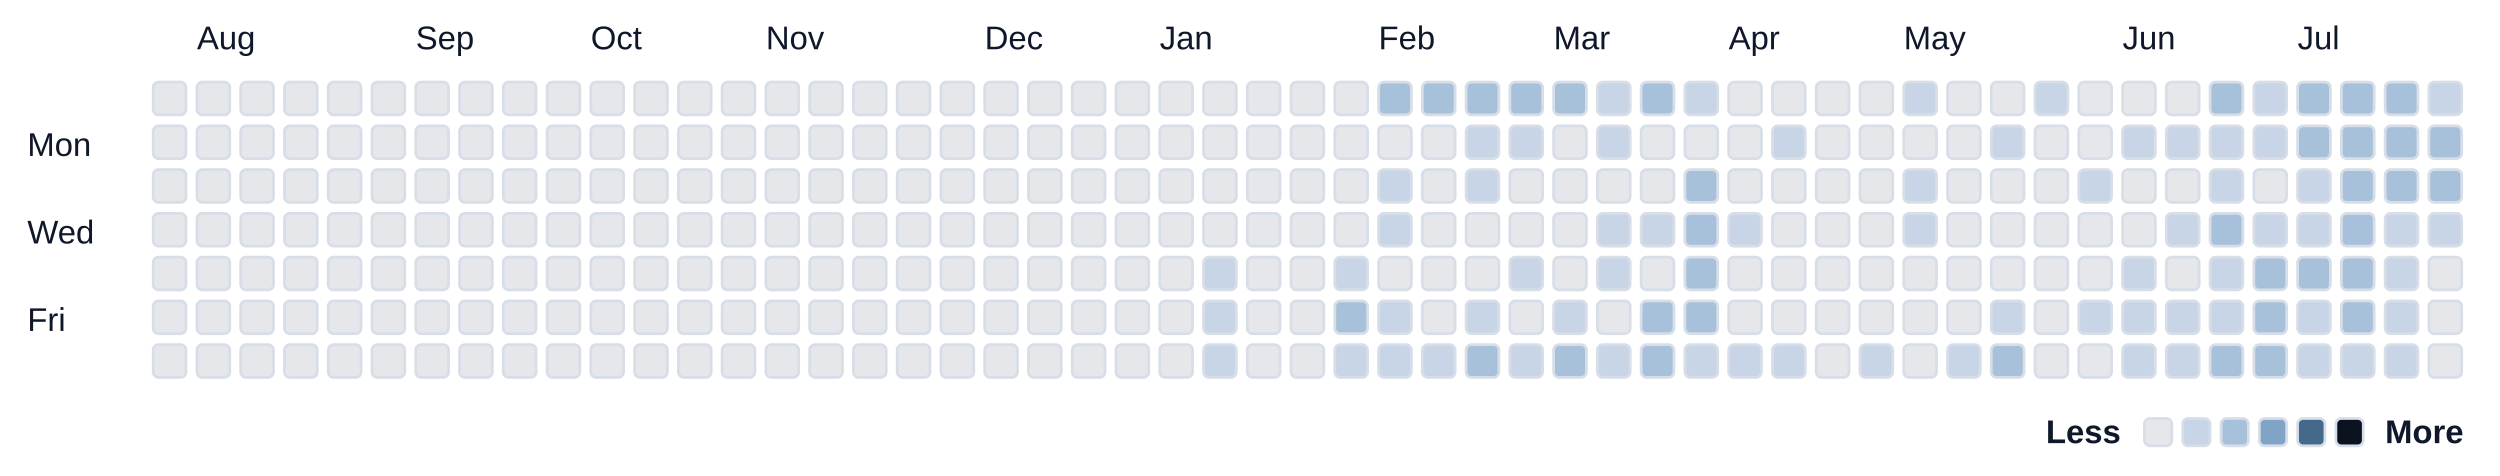
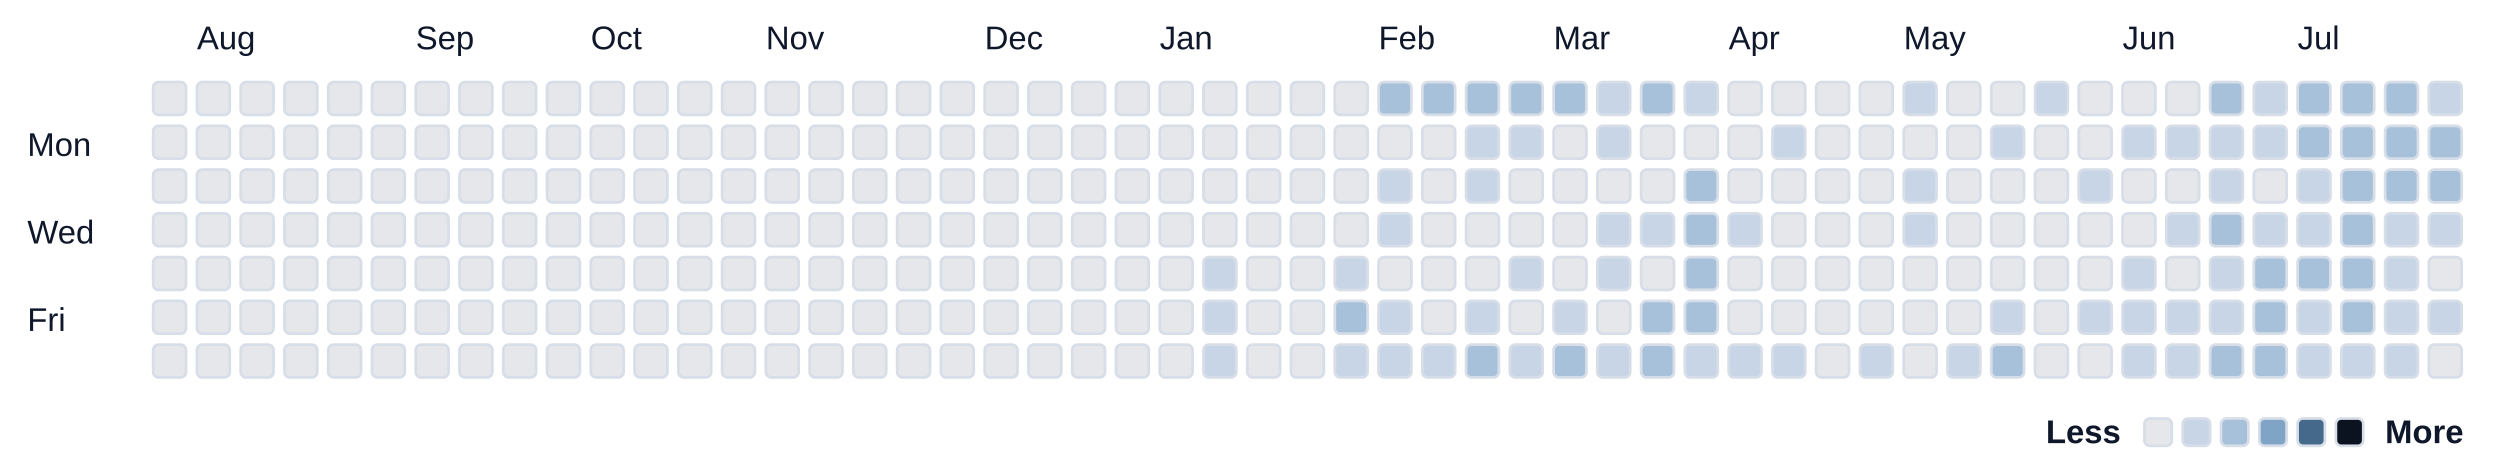
<svg xmlns="http://www.w3.org/2000/svg" baseProfile="tiny" height="174" version="1.2" width="914">
  <defs />
  <text fill="#0F172A" font-family="Segoe UI, Arial, sans-serif" font-size="12px" x="72" y="18">Aug</text>
  <text fill="#0F172A" font-family="Segoe UI, Arial, sans-serif" font-size="12px" x="152" y="18">Sep</text>
  <text fill="#0F172A" font-family="Segoe UI, Arial, sans-serif" font-size="12px" x="216" y="18">Oct</text>
  <text fill="#0F172A" font-family="Segoe UI, Arial, sans-serif" font-size="12px" x="280" y="18">Nov</text>
  <text fill="#0F172A" font-family="Segoe UI, Arial, sans-serif" font-size="12px" x="360" y="18">Dec</text>
  <text fill="#0F172A" font-family="Segoe UI, Arial, sans-serif" font-size="12px" x="424" y="18">Jan</text>
  <text fill="#0F172A" font-family="Segoe UI, Arial, sans-serif" font-size="12px" x="504" y="18">Feb</text>
  <text fill="#0F172A" font-family="Segoe UI, Arial, sans-serif" font-size="12px" x="568" y="18">Mar</text>
  <text fill="#0F172A" font-family="Segoe UI, Arial, sans-serif" font-size="12px" x="632" y="18">Apr</text>
  <text fill="#0F172A" font-family="Segoe UI, Arial, sans-serif" font-size="12px" x="696" y="18">May</text>
  <text fill="#0F172A" font-family="Segoe UI, Arial, sans-serif" font-size="12px" x="776" y="18">Jun</text>
  <text fill="#0F172A" font-family="Segoe UI, Arial, sans-serif" font-size="12px" x="840" y="18">Jul</text>
  <text fill="#0F172A" font-family="Segoe UI, Arial, sans-serif" font-size="12px" x="10" y="57">Mon</text>
  <text fill="#0F172A" font-family="Segoe UI, Arial, sans-serif" font-size="12px" x="10" y="89">Wed</text>
  <text fill="#0F172A" font-family="Segoe UI, Arial, sans-serif" font-size="12px" x="10" y="121">Fri</text>
  <rect fill="#E5E7EB" height="12" rx="2" ry="2" stroke="#D7DEE8" stroke-width="1" width="12" x="56" y="30" />
  <rect fill="#E5E7EB" height="12" rx="2" ry="2" stroke="#D7DEE8" stroke-width="1" width="12" x="56" y="46" />
  <rect fill="#E5E7EB" height="12" rx="2" ry="2" stroke="#D7DEE8" stroke-width="1" width="12" x="56" y="62" />
  <rect fill="#E5E7EB" height="12" rx="2" ry="2" stroke="#D7DEE8" stroke-width="1" width="12" x="56" y="78" />
  <rect fill="#E5E7EB" height="12" rx="2" ry="2" stroke="#D7DEE8" stroke-width="1" width="12" x="56" y="94" />
  <rect fill="#E5E7EB" height="12" rx="2" ry="2" stroke="#D7DEE8" stroke-width="1" width="12" x="56" y="110" />
  <rect fill="#E5E7EB" height="12" rx="2" ry="2" stroke="#D7DEE8" stroke-width="1" width="12" x="56" y="126" />
  <rect fill="#E5E7EB" height="12" rx="2" ry="2" stroke="#D7DEE8" stroke-width="1" width="12" x="72" y="30" />
  <rect fill="#E5E7EB" height="12" rx="2" ry="2" stroke="#D7DEE8" stroke-width="1" width="12" x="72" y="46" />
  <rect fill="#E5E7EB" height="12" rx="2" ry="2" stroke="#D7DEE8" stroke-width="1" width="12" x="72" y="62" />
  <rect fill="#E5E7EB" height="12" rx="2" ry="2" stroke="#D7DEE8" stroke-width="1" width="12" x="72" y="78" />
  <rect fill="#E5E7EB" height="12" rx="2" ry="2" stroke="#D7DEE8" stroke-width="1" width="12" x="72" y="94" />
  <rect fill="#E5E7EB" height="12" rx="2" ry="2" stroke="#D7DEE8" stroke-width="1" width="12" x="72" y="110" />
  <rect fill="#E5E7EB" height="12" rx="2" ry="2" stroke="#D7DEE8" stroke-width="1" width="12" x="72" y="126" />
  <rect fill="#E5E7EB" height="12" rx="2" ry="2" stroke="#D7DEE8" stroke-width="1" width="12" x="88" y="30" />
  <rect fill="#E5E7EB" height="12" rx="2" ry="2" stroke="#D7DEE8" stroke-width="1" width="12" x="88" y="46" />
  <rect fill="#E5E7EB" height="12" rx="2" ry="2" stroke="#D7DEE8" stroke-width="1" width="12" x="88" y="62" />
  <rect fill="#E5E7EB" height="12" rx="2" ry="2" stroke="#D7DEE8" stroke-width="1" width="12" x="88" y="78" />
  <rect fill="#E5E7EB" height="12" rx="2" ry="2" stroke="#D7DEE8" stroke-width="1" width="12" x="88" y="94" />
  <rect fill="#E5E7EB" height="12" rx="2" ry="2" stroke="#D7DEE8" stroke-width="1" width="12" x="88" y="110" />
  <rect fill="#E5E7EB" height="12" rx="2" ry="2" stroke="#D7DEE8" stroke-width="1" width="12" x="88" y="126" />
  <rect fill="#E5E7EB" height="12" rx="2" ry="2" stroke="#D7DEE8" stroke-width="1" width="12" x="104" y="30" />
  <rect fill="#E5E7EB" height="12" rx="2" ry="2" stroke="#D7DEE8" stroke-width="1" width="12" x="104" y="46" />
  <rect fill="#E5E7EB" height="12" rx="2" ry="2" stroke="#D7DEE8" stroke-width="1" width="12" x="104" y="62" />
  <rect fill="#E5E7EB" height="12" rx="2" ry="2" stroke="#D7DEE8" stroke-width="1" width="12" x="104" y="78" />
  <rect fill="#E5E7EB" height="12" rx="2" ry="2" stroke="#D7DEE8" stroke-width="1" width="12" x="104" y="94" />
  <rect fill="#E5E7EB" height="12" rx="2" ry="2" stroke="#D7DEE8" stroke-width="1" width="12" x="104" y="110" />
  <rect fill="#E5E7EB" height="12" rx="2" ry="2" stroke="#D7DEE8" stroke-width="1" width="12" x="104" y="126" />
  <rect fill="#E5E7EB" height="12" rx="2" ry="2" stroke="#D7DEE8" stroke-width="1" width="12" x="120" y="30" />
  <rect fill="#E5E7EB" height="12" rx="2" ry="2" stroke="#D7DEE8" stroke-width="1" width="12" x="120" y="46" />
  <rect fill="#E5E7EB" height="12" rx="2" ry="2" stroke="#D7DEE8" stroke-width="1" width="12" x="120" y="62" />
  <rect fill="#E5E7EB" height="12" rx="2" ry="2" stroke="#D7DEE8" stroke-width="1" width="12" x="120" y="78" />
  <rect fill="#E5E7EB" height="12" rx="2" ry="2" stroke="#D7DEE8" stroke-width="1" width="12" x="120" y="94" />
  <rect fill="#E5E7EB" height="12" rx="2" ry="2" stroke="#D7DEE8" stroke-width="1" width="12" x="120" y="110" />
  <rect fill="#E5E7EB" height="12" rx="2" ry="2" stroke="#D7DEE8" stroke-width="1" width="12" x="120" y="126" />
  <rect fill="#E5E7EB" height="12" rx="2" ry="2" stroke="#D7DEE8" stroke-width="1" width="12" x="136" y="30" />
  <rect fill="#E5E7EB" height="12" rx="2" ry="2" stroke="#D7DEE8" stroke-width="1" width="12" x="136" y="46" />
  <rect fill="#E5E7EB" height="12" rx="2" ry="2" stroke="#D7DEE8" stroke-width="1" width="12" x="136" y="62" />
  <rect fill="#E5E7EB" height="12" rx="2" ry="2" stroke="#D7DEE8" stroke-width="1" width="12" x="136" y="78" />
  <rect fill="#E5E7EB" height="12" rx="2" ry="2" stroke="#D7DEE8" stroke-width="1" width="12" x="136" y="94" />
  <rect fill="#E5E7EB" height="12" rx="2" ry="2" stroke="#D7DEE8" stroke-width="1" width="12" x="136" y="110" />
  <rect fill="#E5E7EB" height="12" rx="2" ry="2" stroke="#D7DEE8" stroke-width="1" width="12" x="136" y="126" />
  <rect fill="#E5E7EB" height="12" rx="2" ry="2" stroke="#D7DEE8" stroke-width="1" width="12" x="152" y="30" />
  <rect fill="#E5E7EB" height="12" rx="2" ry="2" stroke="#D7DEE8" stroke-width="1" width="12" x="152" y="46" />
  <rect fill="#E5E7EB" height="12" rx="2" ry="2" stroke="#D7DEE8" stroke-width="1" width="12" x="152" y="62" />
  <rect fill="#E5E7EB" height="12" rx="2" ry="2" stroke="#D7DEE8" stroke-width="1" width="12" x="152" y="78" />
  <rect fill="#E5E7EB" height="12" rx="2" ry="2" stroke="#D7DEE8" stroke-width="1" width="12" x="152" y="94" />
  <rect fill="#E5E7EB" height="12" rx="2" ry="2" stroke="#D7DEE8" stroke-width="1" width="12" x="152" y="110" />
  <rect fill="#E5E7EB" height="12" rx="2" ry="2" stroke="#D7DEE8" stroke-width="1" width="12" x="152" y="126" />
  <rect fill="#E5E7EB" height="12" rx="2" ry="2" stroke="#D7DEE8" stroke-width="1" width="12" x="168" y="30" />
  <rect fill="#E5E7EB" height="12" rx="2" ry="2" stroke="#D7DEE8" stroke-width="1" width="12" x="168" y="46" />
  <rect fill="#E5E7EB" height="12" rx="2" ry="2" stroke="#D7DEE8" stroke-width="1" width="12" x="168" y="62" />
  <rect fill="#E5E7EB" height="12" rx="2" ry="2" stroke="#D7DEE8" stroke-width="1" width="12" x="168" y="78" />
  <rect fill="#E5E7EB" height="12" rx="2" ry="2" stroke="#D7DEE8" stroke-width="1" width="12" x="168" y="94" />
  <rect fill="#E5E7EB" height="12" rx="2" ry="2" stroke="#D7DEE8" stroke-width="1" width="12" x="168" y="110" />
  <rect fill="#E5E7EB" height="12" rx="2" ry="2" stroke="#D7DEE8" stroke-width="1" width="12" x="168" y="126" />
  <rect fill="#E5E7EB" height="12" rx="2" ry="2" stroke="#D7DEE8" stroke-width="1" width="12" x="184" y="30" />
  <rect fill="#E5E7EB" height="12" rx="2" ry="2" stroke="#D7DEE8" stroke-width="1" width="12" x="184" y="46" />
  <rect fill="#E5E7EB" height="12" rx="2" ry="2" stroke="#D7DEE8" stroke-width="1" width="12" x="184" y="62" />
  <rect fill="#E5E7EB" height="12" rx="2" ry="2" stroke="#D7DEE8" stroke-width="1" width="12" x="184" y="78" />
  <rect fill="#E5E7EB" height="12" rx="2" ry="2" stroke="#D7DEE8" stroke-width="1" width="12" x="184" y="94" />
  <rect fill="#E5E7EB" height="12" rx="2" ry="2" stroke="#D7DEE8" stroke-width="1" width="12" x="184" y="110" />
  <rect fill="#E5E7EB" height="12" rx="2" ry="2" stroke="#D7DEE8" stroke-width="1" width="12" x="184" y="126" />
  <rect fill="#E5E7EB" height="12" rx="2" ry="2" stroke="#D7DEE8" stroke-width="1" width="12" x="200" y="30" />
  <rect fill="#E5E7EB" height="12" rx="2" ry="2" stroke="#D7DEE8" stroke-width="1" width="12" x="200" y="46" />
  <rect fill="#E5E7EB" height="12" rx="2" ry="2" stroke="#D7DEE8" stroke-width="1" width="12" x="200" y="62" />
  <rect fill="#E5E7EB" height="12" rx="2" ry="2" stroke="#D7DEE8" stroke-width="1" width="12" x="200" y="78" />
  <rect fill="#E5E7EB" height="12" rx="2" ry="2" stroke="#D7DEE8" stroke-width="1" width="12" x="200" y="94" />
  <rect fill="#E5E7EB" height="12" rx="2" ry="2" stroke="#D7DEE8" stroke-width="1" width="12" x="200" y="110" />
  <rect fill="#E5E7EB" height="12" rx="2" ry="2" stroke="#D7DEE8" stroke-width="1" width="12" x="200" y="126" />
  <rect fill="#E5E7EB" height="12" rx="2" ry="2" stroke="#D7DEE8" stroke-width="1" width="12" x="216" y="30" />
  <rect fill="#E5E7EB" height="12" rx="2" ry="2" stroke="#D7DEE8" stroke-width="1" width="12" x="216" y="46" />
  <rect fill="#E5E7EB" height="12" rx="2" ry="2" stroke="#D7DEE8" stroke-width="1" width="12" x="216" y="62" />
  <rect fill="#E5E7EB" height="12" rx="2" ry="2" stroke="#D7DEE8" stroke-width="1" width="12" x="216" y="78" />
  <rect fill="#E5E7EB" height="12" rx="2" ry="2" stroke="#D7DEE8" stroke-width="1" width="12" x="216" y="94" />
  <rect fill="#E5E7EB" height="12" rx="2" ry="2" stroke="#D7DEE8" stroke-width="1" width="12" x="216" y="110" />
  <rect fill="#E5E7EB" height="12" rx="2" ry="2" stroke="#D7DEE8" stroke-width="1" width="12" x="216" y="126" />
  <rect fill="#E5E7EB" height="12" rx="2" ry="2" stroke="#D7DEE8" stroke-width="1" width="12" x="232" y="30" />
  <rect fill="#E5E7EB" height="12" rx="2" ry="2" stroke="#D7DEE8" stroke-width="1" width="12" x="232" y="46" />
  <rect fill="#E5E7EB" height="12" rx="2" ry="2" stroke="#D7DEE8" stroke-width="1" width="12" x="232" y="62" />
  <rect fill="#E5E7EB" height="12" rx="2" ry="2" stroke="#D7DEE8" stroke-width="1" width="12" x="232" y="78" />
  <rect fill="#E5E7EB" height="12" rx="2" ry="2" stroke="#D7DEE8" stroke-width="1" width="12" x="232" y="94" />
  <rect fill="#E5E7EB" height="12" rx="2" ry="2" stroke="#D7DEE8" stroke-width="1" width="12" x="232" y="110" />
  <rect fill="#E5E7EB" height="12" rx="2" ry="2" stroke="#D7DEE8" stroke-width="1" width="12" x="232" y="126" />
  <rect fill="#E5E7EB" height="12" rx="2" ry="2" stroke="#D7DEE8" stroke-width="1" width="12" x="248" y="30" />
  <rect fill="#E5E7EB" height="12" rx="2" ry="2" stroke="#D7DEE8" stroke-width="1" width="12" x="248" y="46" />
  <rect fill="#E5E7EB" height="12" rx="2" ry="2" stroke="#D7DEE8" stroke-width="1" width="12" x="248" y="62" />
  <rect fill="#E5E7EB" height="12" rx="2" ry="2" stroke="#D7DEE8" stroke-width="1" width="12" x="248" y="78" />
  <rect fill="#E5E7EB" height="12" rx="2" ry="2" stroke="#D7DEE8" stroke-width="1" width="12" x="248" y="94" />
  <rect fill="#E5E7EB" height="12" rx="2" ry="2" stroke="#D7DEE8" stroke-width="1" width="12" x="248" y="110" />
  <rect fill="#E5E7EB" height="12" rx="2" ry="2" stroke="#D7DEE8" stroke-width="1" width="12" x="248" y="126" />
  <rect fill="#E5E7EB" height="12" rx="2" ry="2" stroke="#D7DEE8" stroke-width="1" width="12" x="264" y="30" />
  <rect fill="#E5E7EB" height="12" rx="2" ry="2" stroke="#D7DEE8" stroke-width="1" width="12" x="264" y="46" />
  <rect fill="#E5E7EB" height="12" rx="2" ry="2" stroke="#D7DEE8" stroke-width="1" width="12" x="264" y="62" />
  <rect fill="#E5E7EB" height="12" rx="2" ry="2" stroke="#D7DEE8" stroke-width="1" width="12" x="264" y="78" />
  <rect fill="#E5E7EB" height="12" rx="2" ry="2" stroke="#D7DEE8" stroke-width="1" width="12" x="264" y="94" />
  <rect fill="#E5E7EB" height="12" rx="2" ry="2" stroke="#D7DEE8" stroke-width="1" width="12" x="264" y="110" />
  <rect fill="#E5E7EB" height="12" rx="2" ry="2" stroke="#D7DEE8" stroke-width="1" width="12" x="264" y="126" />
  <rect fill="#E5E7EB" height="12" rx="2" ry="2" stroke="#D7DEE8" stroke-width="1" width="12" x="280" y="30" />
  <rect fill="#E5E7EB" height="12" rx="2" ry="2" stroke="#D7DEE8" stroke-width="1" width="12" x="280" y="46" />
  <rect fill="#E5E7EB" height="12" rx="2" ry="2" stroke="#D7DEE8" stroke-width="1" width="12" x="280" y="62" />
  <rect fill="#E5E7EB" height="12" rx="2" ry="2" stroke="#D7DEE8" stroke-width="1" width="12" x="280" y="78" />
  <rect fill="#E5E7EB" height="12" rx="2" ry="2" stroke="#D7DEE8" stroke-width="1" width="12" x="280" y="94" />
  <rect fill="#E5E7EB" height="12" rx="2" ry="2" stroke="#D7DEE8" stroke-width="1" width="12" x="280" y="110" />
  <rect fill="#E5E7EB" height="12" rx="2" ry="2" stroke="#D7DEE8" stroke-width="1" width="12" x="280" y="126" />
  <rect fill="#E5E7EB" height="12" rx="2" ry="2" stroke="#D7DEE8" stroke-width="1" width="12" x="296" y="30" />
  <rect fill="#E5E7EB" height="12" rx="2" ry="2" stroke="#D7DEE8" stroke-width="1" width="12" x="296" y="46" />
  <rect fill="#E5E7EB" height="12" rx="2" ry="2" stroke="#D7DEE8" stroke-width="1" width="12" x="296" y="62" />
  <rect fill="#E5E7EB" height="12" rx="2" ry="2" stroke="#D7DEE8" stroke-width="1" width="12" x="296" y="78" />
  <rect fill="#E5E7EB" height="12" rx="2" ry="2" stroke="#D7DEE8" stroke-width="1" width="12" x="296" y="94" />
  <rect fill="#E5E7EB" height="12" rx="2" ry="2" stroke="#D7DEE8" stroke-width="1" width="12" x="296" y="110" />
  <rect fill="#E5E7EB" height="12" rx="2" ry="2" stroke="#D7DEE8" stroke-width="1" width="12" x="296" y="126" />
  <rect fill="#E5E7EB" height="12" rx="2" ry="2" stroke="#D7DEE8" stroke-width="1" width="12" x="312" y="30" />
  <rect fill="#E5E7EB" height="12" rx="2" ry="2" stroke="#D7DEE8" stroke-width="1" width="12" x="312" y="46" />
  <rect fill="#E5E7EB" height="12" rx="2" ry="2" stroke="#D7DEE8" stroke-width="1" width="12" x="312" y="62" />
  <rect fill="#E5E7EB" height="12" rx="2" ry="2" stroke="#D7DEE8" stroke-width="1" width="12" x="312" y="78" />
  <rect fill="#E5E7EB" height="12" rx="2" ry="2" stroke="#D7DEE8" stroke-width="1" width="12" x="312" y="94" />
  <rect fill="#E5E7EB" height="12" rx="2" ry="2" stroke="#D7DEE8" stroke-width="1" width="12" x="312" y="110" />
  <rect fill="#E5E7EB" height="12" rx="2" ry="2" stroke="#D7DEE8" stroke-width="1" width="12" x="312" y="126" />
  <rect fill="#E5E7EB" height="12" rx="2" ry="2" stroke="#D7DEE8" stroke-width="1" width="12" x="328" y="30" />
  <rect fill="#E5E7EB" height="12" rx="2" ry="2" stroke="#D7DEE8" stroke-width="1" width="12" x="328" y="46" />
  <rect fill="#E5E7EB" height="12" rx="2" ry="2" stroke="#D7DEE8" stroke-width="1" width="12" x="328" y="62" />
  <rect fill="#E5E7EB" height="12" rx="2" ry="2" stroke="#D7DEE8" stroke-width="1" width="12" x="328" y="78" />
  <rect fill="#E5E7EB" height="12" rx="2" ry="2" stroke="#D7DEE8" stroke-width="1" width="12" x="328" y="94" />
  <rect fill="#E5E7EB" height="12" rx="2" ry="2" stroke="#D7DEE8" stroke-width="1" width="12" x="328" y="110" />
  <rect fill="#E5E7EB" height="12" rx="2" ry="2" stroke="#D7DEE8" stroke-width="1" width="12" x="328" y="126" />
  <rect fill="#E5E7EB" height="12" rx="2" ry="2" stroke="#D7DEE8" stroke-width="1" width="12" x="344" y="30" />
  <rect fill="#E5E7EB" height="12" rx="2" ry="2" stroke="#D7DEE8" stroke-width="1" width="12" x="344" y="46" />
  <rect fill="#E5E7EB" height="12" rx="2" ry="2" stroke="#D7DEE8" stroke-width="1" width="12" x="344" y="62" />
  <rect fill="#E5E7EB" height="12" rx="2" ry="2" stroke="#D7DEE8" stroke-width="1" width="12" x="344" y="78" />
  <rect fill="#E5E7EB" height="12" rx="2" ry="2" stroke="#D7DEE8" stroke-width="1" width="12" x="344" y="94" />
  <rect fill="#E5E7EB" height="12" rx="2" ry="2" stroke="#D7DEE8" stroke-width="1" width="12" x="344" y="110" />
  <rect fill="#E5E7EB" height="12" rx="2" ry="2" stroke="#D7DEE8" stroke-width="1" width="12" x="344" y="126" />
  <rect fill="#E5E7EB" height="12" rx="2" ry="2" stroke="#D7DEE8" stroke-width="1" width="12" x="360" y="30" />
  <rect fill="#E5E7EB" height="12" rx="2" ry="2" stroke="#D7DEE8" stroke-width="1" width="12" x="360" y="46" />
  <rect fill="#E5E7EB" height="12" rx="2" ry="2" stroke="#D7DEE8" stroke-width="1" width="12" x="360" y="62" />
  <rect fill="#E5E7EB" height="12" rx="2" ry="2" stroke="#D7DEE8" stroke-width="1" width="12" x="360" y="78" />
  <rect fill="#E5E7EB" height="12" rx="2" ry="2" stroke="#D7DEE8" stroke-width="1" width="12" x="360" y="94" />
  <rect fill="#E5E7EB" height="12" rx="2" ry="2" stroke="#D7DEE8" stroke-width="1" width="12" x="360" y="110" />
  <rect fill="#E5E7EB" height="12" rx="2" ry="2" stroke="#D7DEE8" stroke-width="1" width="12" x="360" y="126" />
  <rect fill="#E5E7EB" height="12" rx="2" ry="2" stroke="#D7DEE8" stroke-width="1" width="12" x="376" y="30" />
  <rect fill="#E5E7EB" height="12" rx="2" ry="2" stroke="#D7DEE8" stroke-width="1" width="12" x="376" y="46" />
  <rect fill="#E5E7EB" height="12" rx="2" ry="2" stroke="#D7DEE8" stroke-width="1" width="12" x="376" y="62" />
  <rect fill="#E5E7EB" height="12" rx="2" ry="2" stroke="#D7DEE8" stroke-width="1" width="12" x="376" y="78" />
  <rect fill="#E5E7EB" height="12" rx="2" ry="2" stroke="#D7DEE8" stroke-width="1" width="12" x="376" y="94" />
  <rect fill="#E5E7EB" height="12" rx="2" ry="2" stroke="#D7DEE8" stroke-width="1" width="12" x="376" y="110" />
  <rect fill="#E5E7EB" height="12" rx="2" ry="2" stroke="#D7DEE8" stroke-width="1" width="12" x="376" y="126" />
  <rect fill="#E5E7EB" height="12" rx="2" ry="2" stroke="#D7DEE8" stroke-width="1" width="12" x="392" y="30" />
  <rect fill="#E5E7EB" height="12" rx="2" ry="2" stroke="#D7DEE8" stroke-width="1" width="12" x="392" y="46" />
  <rect fill="#E5E7EB" height="12" rx="2" ry="2" stroke="#D7DEE8" stroke-width="1" width="12" x="392" y="62" />
  <rect fill="#E5E7EB" height="12" rx="2" ry="2" stroke="#D7DEE8" stroke-width="1" width="12" x="392" y="78" />
  <rect fill="#E5E7EB" height="12" rx="2" ry="2" stroke="#D7DEE8" stroke-width="1" width="12" x="392" y="94" />
  <rect fill="#E5E7EB" height="12" rx="2" ry="2" stroke="#D7DEE8" stroke-width="1" width="12" x="392" y="110" />
  <rect fill="#E5E7EB" height="12" rx="2" ry="2" stroke="#D7DEE8" stroke-width="1" width="12" x="392" y="126" />
  <rect fill="#E5E7EB" height="12" rx="2" ry="2" stroke="#D7DEE8" stroke-width="1" width="12" x="408" y="30" />
  <rect fill="#E5E7EB" height="12" rx="2" ry="2" stroke="#D7DEE8" stroke-width="1" width="12" x="408" y="46" />
  <rect fill="#E5E7EB" height="12" rx="2" ry="2" stroke="#D7DEE8" stroke-width="1" width="12" x="408" y="62" />
  <rect fill="#E5E7EB" height="12" rx="2" ry="2" stroke="#D7DEE8" stroke-width="1" width="12" x="408" y="78" />
  <rect fill="#E5E7EB" height="12" rx="2" ry="2" stroke="#D7DEE8" stroke-width="1" width="12" x="408" y="94" />
  <rect fill="#E5E7EB" height="12" rx="2" ry="2" stroke="#D7DEE8" stroke-width="1" width="12" x="408" y="110" />
  <rect fill="#E5E7EB" height="12" rx="2" ry="2" stroke="#D7DEE8" stroke-width="1" width="12" x="408" y="126" />
  <rect fill="#E5E7EB" height="12" rx="2" ry="2" stroke="#D7DEE8" stroke-width="1" width="12" x="424" y="30" />
  <rect fill="#E5E7EB" height="12" rx="2" ry="2" stroke="#D7DEE8" stroke-width="1" width="12" x="424" y="46" />
  <rect fill="#E5E7EB" height="12" rx="2" ry="2" stroke="#D7DEE8" stroke-width="1" width="12" x="424" y="62" />
  <rect fill="#E5E7EB" height="12" rx="2" ry="2" stroke="#D7DEE8" stroke-width="1" width="12" x="424" y="78" />
  <rect fill="#E5E7EB" height="12" rx="2" ry="2" stroke="#D7DEE8" stroke-width="1" width="12" x="424" y="94" />
  <rect fill="#E5E7EB" height="12" rx="2" ry="2" stroke="#D7DEE8" stroke-width="1" width="12" x="424" y="110" />
  <rect fill="#E5E7EB" height="12" rx="2" ry="2" stroke="#D7DEE8" stroke-width="1" width="12" x="424" y="126" />
  <rect fill="#E5E7EB" height="12" rx="2" ry="2" stroke="#D7DEE8" stroke-width="1" width="12" x="440" y="30" />
  <rect fill="#E5E7EB" height="12" rx="2" ry="2" stroke="#D7DEE8" stroke-width="1" width="12" x="440" y="46" />
  <rect fill="#E5E7EB" height="12" rx="2" ry="2" stroke="#D7DEE8" stroke-width="1" width="12" x="440" y="62" />
  <rect fill="#E5E7EB" height="12" rx="2" ry="2" stroke="#D7DEE8" stroke-width="1" width="12" x="440" y="78" />
  <rect fill="#C8D5E6" height="12" rx="2" ry="2" stroke="#D7DEE8" stroke-width="1" width="12" x="440" y="94" />
  <rect fill="#C8D5E6" height="12" rx="2" ry="2" stroke="#D7DEE8" stroke-width="1" width="12" x="440" y="110" />
  <rect fill="#C8D5E6" height="12" rx="2" ry="2" stroke="#D7DEE8" stroke-width="1" width="12" x="440" y="126" />
  <rect fill="#E5E7EB" height="12" rx="2" ry="2" stroke="#D7DEE8" stroke-width="1" width="12" x="456" y="30" />
  <rect fill="#E5E7EB" height="12" rx="2" ry="2" stroke="#D7DEE8" stroke-width="1" width="12" x="456" y="46" />
  <rect fill="#E5E7EB" height="12" rx="2" ry="2" stroke="#D7DEE8" stroke-width="1" width="12" x="456" y="62" />
  <rect fill="#E5E7EB" height="12" rx="2" ry="2" stroke="#D7DEE8" stroke-width="1" width="12" x="456" y="78" />
  <rect fill="#E5E7EB" height="12" rx="2" ry="2" stroke="#D7DEE8" stroke-width="1" width="12" x="456" y="94" />
  <rect fill="#E5E7EB" height="12" rx="2" ry="2" stroke="#D7DEE8" stroke-width="1" width="12" x="456" y="110" />
  <rect fill="#E5E7EB" height="12" rx="2" ry="2" stroke="#D7DEE8" stroke-width="1" width="12" x="456" y="126" />
  <rect fill="#E5E7EB" height="12" rx="2" ry="2" stroke="#D7DEE8" stroke-width="1" width="12" x="472" y="30" />
  <rect fill="#E5E7EB" height="12" rx="2" ry="2" stroke="#D7DEE8" stroke-width="1" width="12" x="472" y="46" />
  <rect fill="#E5E7EB" height="12" rx="2" ry="2" stroke="#D7DEE8" stroke-width="1" width="12" x="472" y="62" />
  <rect fill="#E5E7EB" height="12" rx="2" ry="2" stroke="#D7DEE8" stroke-width="1" width="12" x="472" y="78" />
  <rect fill="#E5E7EB" height="12" rx="2" ry="2" stroke="#D7DEE8" stroke-width="1" width="12" x="472" y="94" />
  <rect fill="#E5E7EB" height="12" rx="2" ry="2" stroke="#D7DEE8" stroke-width="1" width="12" x="472" y="110" />
  <rect fill="#E5E7EB" height="12" rx="2" ry="2" stroke="#D7DEE8" stroke-width="1" width="12" x="472" y="126" />
  <rect fill="#E5E7EB" height="12" rx="2" ry="2" stroke="#D7DEE8" stroke-width="1" width="12" x="488" y="30" />
  <rect fill="#E5E7EB" height="12" rx="2" ry="2" stroke="#D7DEE8" stroke-width="1" width="12" x="488" y="46" />
  <rect fill="#E5E7EB" height="12" rx="2" ry="2" stroke="#D7DEE8" stroke-width="1" width="12" x="488" y="62" />
  <rect fill="#E5E7EB" height="12" rx="2" ry="2" stroke="#D7DEE8" stroke-width="1" width="12" x="488" y="78" />
  <rect fill="#C8D5E6" height="12" rx="2" ry="2" stroke="#D7DEE8" stroke-width="1" width="12" x="488" y="94" />
  <rect fill="#A8C1DA" height="12" rx="2" ry="2" stroke="#D7DEE8" stroke-width="1" width="12" x="488" y="110" />
  <rect fill="#C8D5E6" height="12" rx="2" ry="2" stroke="#D7DEE8" stroke-width="1" width="12" x="488" y="126" />
  <rect fill="#A8C1DA" height="12" rx="2" ry="2" stroke="#D7DEE8" stroke-width="1" width="12" x="504" y="30" />
  <rect fill="#E5E7EB" height="12" rx="2" ry="2" stroke="#D7DEE8" stroke-width="1" width="12" x="504" y="46" />
  <rect fill="#C8D5E6" height="12" rx="2" ry="2" stroke="#D7DEE8" stroke-width="1" width="12" x="504" y="62" />
  <rect fill="#C8D5E6" height="12" rx="2" ry="2" stroke="#D7DEE8" stroke-width="1" width="12" x="504" y="78" />
  <rect fill="#E5E7EB" height="12" rx="2" ry="2" stroke="#D7DEE8" stroke-width="1" width="12" x="504" y="94" />
  <rect fill="#C8D5E6" height="12" rx="2" ry="2" stroke="#D7DEE8" stroke-width="1" width="12" x="504" y="110" />
  <rect fill="#C8D5E6" height="12" rx="2" ry="2" stroke="#D7DEE8" stroke-width="1" width="12" x="504" y="126" />
  <rect fill="#A8C1DA" height="12" rx="2" ry="2" stroke="#D7DEE8" stroke-width="1" width="12" x="520" y="30" />
  <rect fill="#E5E7EB" height="12" rx="2" ry="2" stroke="#D7DEE8" stroke-width="1" width="12" x="520" y="46" />
  <rect fill="#E5E7EB" height="12" rx="2" ry="2" stroke="#D7DEE8" stroke-width="1" width="12" x="520" y="62" />
  <rect fill="#E5E7EB" height="12" rx="2" ry="2" stroke="#D7DEE8" stroke-width="1" width="12" x="520" y="78" />
  <rect fill="#E5E7EB" height="12" rx="2" ry="2" stroke="#D7DEE8" stroke-width="1" width="12" x="520" y="94" />
  <rect fill="#E5E7EB" height="12" rx="2" ry="2" stroke="#D7DEE8" stroke-width="1" width="12" x="520" y="110" />
  <rect fill="#C8D5E6" height="12" rx="2" ry="2" stroke="#D7DEE8" stroke-width="1" width="12" x="520" y="126" />
  <rect fill="#A8C1DA" height="12" rx="2" ry="2" stroke="#D7DEE8" stroke-width="1" width="12" x="536" y="30" />
  <rect fill="#C8D5E6" height="12" rx="2" ry="2" stroke="#D7DEE8" stroke-width="1" width="12" x="536" y="46" />
  <rect fill="#C8D5E6" height="12" rx="2" ry="2" stroke="#D7DEE8" stroke-width="1" width="12" x="536" y="62" />
  <rect fill="#E5E7EB" height="12" rx="2" ry="2" stroke="#D7DEE8" stroke-width="1" width="12" x="536" y="78" />
  <rect fill="#E5E7EB" height="12" rx="2" ry="2" stroke="#D7DEE8" stroke-width="1" width="12" x="536" y="94" />
  <rect fill="#C8D5E6" height="12" rx="2" ry="2" stroke="#D7DEE8" stroke-width="1" width="12" x="536" y="110" />
  <rect fill="#A8C1DA" height="12" rx="2" ry="2" stroke="#D7DEE8" stroke-width="1" width="12" x="536" y="126" />
  <rect fill="#A8C1DA" height="12" rx="2" ry="2" stroke="#D7DEE8" stroke-width="1" width="12" x="552" y="30" />
  <rect fill="#C8D5E6" height="12" rx="2" ry="2" stroke="#D7DEE8" stroke-width="1" width="12" x="552" y="46" />
  <rect fill="#E5E7EB" height="12" rx="2" ry="2" stroke="#D7DEE8" stroke-width="1" width="12" x="552" y="62" />
  <rect fill="#E5E7EB" height="12" rx="2" ry="2" stroke="#D7DEE8" stroke-width="1" width="12" x="552" y="78" />
  <rect fill="#C8D5E6" height="12" rx="2" ry="2" stroke="#D7DEE8" stroke-width="1" width="12" x="552" y="94" />
  <rect fill="#E5E7EB" height="12" rx="2" ry="2" stroke="#D7DEE8" stroke-width="1" width="12" x="552" y="110" />
  <rect fill="#C8D5E6" height="12" rx="2" ry="2" stroke="#D7DEE8" stroke-width="1" width="12" x="552" y="126" />
  <rect fill="#A8C1DA" height="12" rx="2" ry="2" stroke="#D7DEE8" stroke-width="1" width="12" x="568" y="30" />
  <rect fill="#E5E7EB" height="12" rx="2" ry="2" stroke="#D7DEE8" stroke-width="1" width="12" x="568" y="46" />
  <rect fill="#E5E7EB" height="12" rx="2" ry="2" stroke="#D7DEE8" stroke-width="1" width="12" x="568" y="62" />
  <rect fill="#E5E7EB" height="12" rx="2" ry="2" stroke="#D7DEE8" stroke-width="1" width="12" x="568" y="78" />
  <rect fill="#E5E7EB" height="12" rx="2" ry="2" stroke="#D7DEE8" stroke-width="1" width="12" x="568" y="94" />
  <rect fill="#C8D5E6" height="12" rx="2" ry="2" stroke="#D7DEE8" stroke-width="1" width="12" x="568" y="110" />
  <rect fill="#A8C1DA" height="12" rx="2" ry="2" stroke="#D7DEE8" stroke-width="1" width="12" x="568" y="126" />
  <rect fill="#C8D5E6" height="12" rx="2" ry="2" stroke="#D7DEE8" stroke-width="1" width="12" x="584" y="30" />
  <rect fill="#C8D5E6" height="12" rx="2" ry="2" stroke="#D7DEE8" stroke-width="1" width="12" x="584" y="46" />
  <rect fill="#E5E7EB" height="12" rx="2" ry="2" stroke="#D7DEE8" stroke-width="1" width="12" x="584" y="62" />
  <rect fill="#C8D5E6" height="12" rx="2" ry="2" stroke="#D7DEE8" stroke-width="1" width="12" x="584" y="78" />
  <rect fill="#C8D5E6" height="12" rx="2" ry="2" stroke="#D7DEE8" stroke-width="1" width="12" x="584" y="94" />
  <rect fill="#E5E7EB" height="12" rx="2" ry="2" stroke="#D7DEE8" stroke-width="1" width="12" x="584" y="110" />
  <rect fill="#C8D5E6" height="12" rx="2" ry="2" stroke="#D7DEE8" stroke-width="1" width="12" x="584" y="126" />
  <rect fill="#A8C1DA" height="12" rx="2" ry="2" stroke="#D7DEE8" stroke-width="1" width="12" x="600" y="30" />
  <rect fill="#E5E7EB" height="12" rx="2" ry="2" stroke="#D7DEE8" stroke-width="1" width="12" x="600" y="46" />
  <rect fill="#E5E7EB" height="12" rx="2" ry="2" stroke="#D7DEE8" stroke-width="1" width="12" x="600" y="62" />
  <rect fill="#C8D5E6" height="12" rx="2" ry="2" stroke="#D7DEE8" stroke-width="1" width="12" x="600" y="78" />
  <rect fill="#E5E7EB" height="12" rx="2" ry="2" stroke="#D7DEE8" stroke-width="1" width="12" x="600" y="94" />
  <rect fill="#A8C1DA" height="12" rx="2" ry="2" stroke="#D7DEE8" stroke-width="1" width="12" x="600" y="110" />
  <rect fill="#A8C1DA" height="12" rx="2" ry="2" stroke="#D7DEE8" stroke-width="1" width="12" x="600" y="126" />
  <rect fill="#C8D5E6" height="12" rx="2" ry="2" stroke="#D7DEE8" stroke-width="1" width="12" x="616" y="30" />
  <rect fill="#E5E7EB" height="12" rx="2" ry="2" stroke="#D7DEE8" stroke-width="1" width="12" x="616" y="46" />
  <rect fill="#A8C1DA" height="12" rx="2" ry="2" stroke="#D7DEE8" stroke-width="1" width="12" x="616" y="62" />
  <rect fill="#A8C1DA" height="12" rx="2" ry="2" stroke="#D7DEE8" stroke-width="1" width="12" x="616" y="78" />
  <rect fill="#A8C1DA" height="12" rx="2" ry="2" stroke="#D7DEE8" stroke-width="1" width="12" x="616" y="94" />
  <rect fill="#A8C1DA" height="12" rx="2" ry="2" stroke="#D7DEE8" stroke-width="1" width="12" x="616" y="110" />
  <rect fill="#C8D5E6" height="12" rx="2" ry="2" stroke="#D7DEE8" stroke-width="1" width="12" x="616" y="126" />
  <rect fill="#E5E7EB" height="12" rx="2" ry="2" stroke="#D7DEE8" stroke-width="1" width="12" x="632" y="30" />
  <rect fill="#E5E7EB" height="12" rx="2" ry="2" stroke="#D7DEE8" stroke-width="1" width="12" x="632" y="46" />
  <rect fill="#E5E7EB" height="12" rx="2" ry="2" stroke="#D7DEE8" stroke-width="1" width="12" x="632" y="62" />
  <rect fill="#C8D5E6" height="12" rx="2" ry="2" stroke="#D7DEE8" stroke-width="1" width="12" x="632" y="78" />
  <rect fill="#E5E7EB" height="12" rx="2" ry="2" stroke="#D7DEE8" stroke-width="1" width="12" x="632" y="94" />
  <rect fill="#E5E7EB" height="12" rx="2" ry="2" stroke="#D7DEE8" stroke-width="1" width="12" x="632" y="110" />
  <rect fill="#C8D5E6" height="12" rx="2" ry="2" stroke="#D7DEE8" stroke-width="1" width="12" x="632" y="126" />
  <rect fill="#E5E7EB" height="12" rx="2" ry="2" stroke="#D7DEE8" stroke-width="1" width="12" x="648" y="30" />
  <rect fill="#C8D5E6" height="12" rx="2" ry="2" stroke="#D7DEE8" stroke-width="1" width="12" x="648" y="46" />
  <rect fill="#E5E7EB" height="12" rx="2" ry="2" stroke="#D7DEE8" stroke-width="1" width="12" x="648" y="62" />
  <rect fill="#E5E7EB" height="12" rx="2" ry="2" stroke="#D7DEE8" stroke-width="1" width="12" x="648" y="78" />
  <rect fill="#E5E7EB" height="12" rx="2" ry="2" stroke="#D7DEE8" stroke-width="1" width="12" x="648" y="94" />
  <rect fill="#E5E7EB" height="12" rx="2" ry="2" stroke="#D7DEE8" stroke-width="1" width="12" x="648" y="110" />
  <rect fill="#C8D5E6" height="12" rx="2" ry="2" stroke="#D7DEE8" stroke-width="1" width="12" x="648" y="126" />
  <rect fill="#E5E7EB" height="12" rx="2" ry="2" stroke="#D7DEE8" stroke-width="1" width="12" x="664" y="30" />
  <rect fill="#E5E7EB" height="12" rx="2" ry="2" stroke="#D7DEE8" stroke-width="1" width="12" x="664" y="46" />
  <rect fill="#E5E7EB" height="12" rx="2" ry="2" stroke="#D7DEE8" stroke-width="1" width="12" x="664" y="62" />
  <rect fill="#E5E7EB" height="12" rx="2" ry="2" stroke="#D7DEE8" stroke-width="1" width="12" x="664" y="78" />
  <rect fill="#E5E7EB" height="12" rx="2" ry="2" stroke="#D7DEE8" stroke-width="1" width="12" x="664" y="94" />
  <rect fill="#E5E7EB" height="12" rx="2" ry="2" stroke="#D7DEE8" stroke-width="1" width="12" x="664" y="110" />
  <rect fill="#E5E7EB" height="12" rx="2" ry="2" stroke="#D7DEE8" stroke-width="1" width="12" x="664" y="126" />
  <rect fill="#E5E7EB" height="12" rx="2" ry="2" stroke="#D7DEE8" stroke-width="1" width="12" x="680" y="30" />
  <rect fill="#E5E7EB" height="12" rx="2" ry="2" stroke="#D7DEE8" stroke-width="1" width="12" x="680" y="46" />
  <rect fill="#E5E7EB" height="12" rx="2" ry="2" stroke="#D7DEE8" stroke-width="1" width="12" x="680" y="62" />
  <rect fill="#E5E7EB" height="12" rx="2" ry="2" stroke="#D7DEE8" stroke-width="1" width="12" x="680" y="78" />
  <rect fill="#E5E7EB" height="12" rx="2" ry="2" stroke="#D7DEE8" stroke-width="1" width="12" x="680" y="94" />
  <rect fill="#E5E7EB" height="12" rx="2" ry="2" stroke="#D7DEE8" stroke-width="1" width="12" x="680" y="110" />
  <rect fill="#C8D5E6" height="12" rx="2" ry="2" stroke="#D7DEE8" stroke-width="1" width="12" x="680" y="126" />
  <rect fill="#C8D5E6" height="12" rx="2" ry="2" stroke="#D7DEE8" stroke-width="1" width="12" x="696" y="30" />
  <rect fill="#E5E7EB" height="12" rx="2" ry="2" stroke="#D7DEE8" stroke-width="1" width="12" x="696" y="46" />
  <rect fill="#C8D5E6" height="12" rx="2" ry="2" stroke="#D7DEE8" stroke-width="1" width="12" x="696" y="62" />
  <rect fill="#C8D5E6" height="12" rx="2" ry="2" stroke="#D7DEE8" stroke-width="1" width="12" x="696" y="78" />
  <rect fill="#E5E7EB" height="12" rx="2" ry="2" stroke="#D7DEE8" stroke-width="1" width="12" x="696" y="94" />
  <rect fill="#E5E7EB" height="12" rx="2" ry="2" stroke="#D7DEE8" stroke-width="1" width="12" x="696" y="110" />
  <rect fill="#E5E7EB" height="12" rx="2" ry="2" stroke="#D7DEE8" stroke-width="1" width="12" x="696" y="126" />
  <rect fill="#E5E7EB" height="12" rx="2" ry="2" stroke="#D7DEE8" stroke-width="1" width="12" x="712" y="30" />
  <rect fill="#E5E7EB" height="12" rx="2" ry="2" stroke="#D7DEE8" stroke-width="1" width="12" x="712" y="46" />
  <rect fill="#E5E7EB" height="12" rx="2" ry="2" stroke="#D7DEE8" stroke-width="1" width="12" x="712" y="62" />
  <rect fill="#E5E7EB" height="12" rx="2" ry="2" stroke="#D7DEE8" stroke-width="1" width="12" x="712" y="78" />
  <rect fill="#E5E7EB" height="12" rx="2" ry="2" stroke="#D7DEE8" stroke-width="1" width="12" x="712" y="94" />
  <rect fill="#E5E7EB" height="12" rx="2" ry="2" stroke="#D7DEE8" stroke-width="1" width="12" x="712" y="110" />
  <rect fill="#C8D5E6" height="12" rx="2" ry="2" stroke="#D7DEE8" stroke-width="1" width="12" x="712" y="126" />
  <rect fill="#E5E7EB" height="12" rx="2" ry="2" stroke="#D7DEE8" stroke-width="1" width="12" x="728" y="30" />
  <rect fill="#C8D5E6" height="12" rx="2" ry="2" stroke="#D7DEE8" stroke-width="1" width="12" x="728" y="46" />
  <rect fill="#E5E7EB" height="12" rx="2" ry="2" stroke="#D7DEE8" stroke-width="1" width="12" x="728" y="62" />
  <rect fill="#E5E7EB" height="12" rx="2" ry="2" stroke="#D7DEE8" stroke-width="1" width="12" x="728" y="78" />
  <rect fill="#E5E7EB" height="12" rx="2" ry="2" stroke="#D7DEE8" stroke-width="1" width="12" x="728" y="94" />
  <rect fill="#C8D5E6" height="12" rx="2" ry="2" stroke="#D7DEE8" stroke-width="1" width="12" x="728" y="110" />
  <rect fill="#A8C1DA" height="12" rx="2" ry="2" stroke="#D7DEE8" stroke-width="1" width="12" x="728" y="126" />
  <rect fill="#C8D5E6" height="12" rx="2" ry="2" stroke="#D7DEE8" stroke-width="1" width="12" x="744" y="30" />
  <rect fill="#E5E7EB" height="12" rx="2" ry="2" stroke="#D7DEE8" stroke-width="1" width="12" x="744" y="46" />
  <rect fill="#E5E7EB" height="12" rx="2" ry="2" stroke="#D7DEE8" stroke-width="1" width="12" x="744" y="62" />
  <rect fill="#E5E7EB" height="12" rx="2" ry="2" stroke="#D7DEE8" stroke-width="1" width="12" x="744" y="78" />
  <rect fill="#E5E7EB" height="12" rx="2" ry="2" stroke="#D7DEE8" stroke-width="1" width="12" x="744" y="94" />
  <rect fill="#E5E7EB" height="12" rx="2" ry="2" stroke="#D7DEE8" stroke-width="1" width="12" x="744" y="110" />
  <rect fill="#E5E7EB" height="12" rx="2" ry="2" stroke="#D7DEE8" stroke-width="1" width="12" x="744" y="126" />
  <rect fill="#E5E7EB" height="12" rx="2" ry="2" stroke="#D7DEE8" stroke-width="1" width="12" x="760" y="30" />
  <rect fill="#E5E7EB" height="12" rx="2" ry="2" stroke="#D7DEE8" stroke-width="1" width="12" x="760" y="46" />
  <rect fill="#C8D5E6" height="12" rx="2" ry="2" stroke="#D7DEE8" stroke-width="1" width="12" x="760" y="62" />
  <rect fill="#E5E7EB" height="12" rx="2" ry="2" stroke="#D7DEE8" stroke-width="1" width="12" x="760" y="78" />
  <rect fill="#E5E7EB" height="12" rx="2" ry="2" stroke="#D7DEE8" stroke-width="1" width="12" x="760" y="94" />
  <rect fill="#C8D5E6" height="12" rx="2" ry="2" stroke="#D7DEE8" stroke-width="1" width="12" x="760" y="110" />
  <rect fill="#E5E7EB" height="12" rx="2" ry="2" stroke="#D7DEE8" stroke-width="1" width="12" x="760" y="126" />
  <rect fill="#E5E7EB" height="12" rx="2" ry="2" stroke="#D7DEE8" stroke-width="1" width="12" x="776" y="30" />
  <rect fill="#C8D5E6" height="12" rx="2" ry="2" stroke="#D7DEE8" stroke-width="1" width="12" x="776" y="46" />
  <rect fill="#E5E7EB" height="12" rx="2" ry="2" stroke="#D7DEE8" stroke-width="1" width="12" x="776" y="62" />
  <rect fill="#E5E7EB" height="12" rx="2" ry="2" stroke="#D7DEE8" stroke-width="1" width="12" x="776" y="78" />
  <rect fill="#C8D5E6" height="12" rx="2" ry="2" stroke="#D7DEE8" stroke-width="1" width="12" x="776" y="94" />
  <rect fill="#C8D5E6" height="12" rx="2" ry="2" stroke="#D7DEE8" stroke-width="1" width="12" x="776" y="110" />
  <rect fill="#C8D5E6" height="12" rx="2" ry="2" stroke="#D7DEE8" stroke-width="1" width="12" x="776" y="126" />
  <rect fill="#E5E7EB" height="12" rx="2" ry="2" stroke="#D7DEE8" stroke-width="1" width="12" x="792" y="30" />
  <rect fill="#C8D5E6" height="12" rx="2" ry="2" stroke="#D7DEE8" stroke-width="1" width="12" x="792" y="46" />
  <rect fill="#E5E7EB" height="12" rx="2" ry="2" stroke="#D7DEE8" stroke-width="1" width="12" x="792" y="62" />
  <rect fill="#C8D5E6" height="12" rx="2" ry="2" stroke="#D7DEE8" stroke-width="1" width="12" x="792" y="78" />
  <rect fill="#E5E7EB" height="12" rx="2" ry="2" stroke="#D7DEE8" stroke-width="1" width="12" x="792" y="94" />
  <rect fill="#C8D5E6" height="12" rx="2" ry="2" stroke="#D7DEE8" stroke-width="1" width="12" x="792" y="110" />
  <rect fill="#C8D5E6" height="12" rx="2" ry="2" stroke="#D7DEE8" stroke-width="1" width="12" x="792" y="126" />
  <rect fill="#A8C1DA" height="12" rx="2" ry="2" stroke="#D7DEE8" stroke-width="1" width="12" x="808" y="30" />
  <rect fill="#C8D5E6" height="12" rx="2" ry="2" stroke="#D7DEE8" stroke-width="1" width="12" x="808" y="46" />
  <rect fill="#C8D5E6" height="12" rx="2" ry="2" stroke="#D7DEE8" stroke-width="1" width="12" x="808" y="62" />
  <rect fill="#A8C1DA" height="12" rx="2" ry="2" stroke="#D7DEE8" stroke-width="1" width="12" x="808" y="78" />
  <rect fill="#C8D5E6" height="12" rx="2" ry="2" stroke="#D7DEE8" stroke-width="1" width="12" x="808" y="94" />
  <rect fill="#C8D5E6" height="12" rx="2" ry="2" stroke="#D7DEE8" stroke-width="1" width="12" x="808" y="110" />
  <rect fill="#A8C1DA" height="12" rx="2" ry="2" stroke="#D7DEE8" stroke-width="1" width="12" x="808" y="126" />
  <rect fill="#C8D5E6" height="12" rx="2" ry="2" stroke="#D7DEE8" stroke-width="1" width="12" x="824" y="30" />
  <rect fill="#C8D5E6" height="12" rx="2" ry="2" stroke="#D7DEE8" stroke-width="1" width="12" x="824" y="46" />
  <rect fill="#E5E7EB" height="12" rx="2" ry="2" stroke="#D7DEE8" stroke-width="1" width="12" x="824" y="62" />
  <rect fill="#C8D5E6" height="12" rx="2" ry="2" stroke="#D7DEE8" stroke-width="1" width="12" x="824" y="78" />
  <rect fill="#A8C1DA" height="12" rx="2" ry="2" stroke="#D7DEE8" stroke-width="1" width="12" x="824" y="94" />
  <rect fill="#A8C1DA" height="12" rx="2" ry="2" stroke="#D7DEE8" stroke-width="1" width="12" x="824" y="110" />
  <rect fill="#A8C1DA" height="12" rx="2" ry="2" stroke="#D7DEE8" stroke-width="1" width="12" x="824" y="126" />
  <rect fill="#A8C1DA" height="12" rx="2" ry="2" stroke="#D7DEE8" stroke-width="1" width="12" x="840" y="30" />
  <rect fill="#A8C1DA" height="12" rx="2" ry="2" stroke="#D7DEE8" stroke-width="1" width="12" x="840" y="46" />
  <rect fill="#C8D5E6" height="12" rx="2" ry="2" stroke="#D7DEE8" stroke-width="1" width="12" x="840" y="62" />
  <rect fill="#C8D5E6" height="12" rx="2" ry="2" stroke="#D7DEE8" stroke-width="1" width="12" x="840" y="78" />
  <rect fill="#A8C1DA" height="12" rx="2" ry="2" stroke="#D7DEE8" stroke-width="1" width="12" x="840" y="94" />
  <rect fill="#C8D5E6" height="12" rx="2" ry="2" stroke="#D7DEE8" stroke-width="1" width="12" x="840" y="110" />
  <rect fill="#C8D5E6" height="12" rx="2" ry="2" stroke="#D7DEE8" stroke-width="1" width="12" x="840" y="126" />
  <rect fill="#A8C1DA" height="12" rx="2" ry="2" stroke="#D7DEE8" stroke-width="1" width="12" x="856" y="30" />
  <rect fill="#A8C1DA" height="12" rx="2" ry="2" stroke="#D7DEE8" stroke-width="1" width="12" x="856" y="46" />
  <rect fill="#A8C1DA" height="12" rx="2" ry="2" stroke="#D7DEE8" stroke-width="1" width="12" x="856" y="62" />
  <rect fill="#A8C1DA" height="12" rx="2" ry="2" stroke="#D7DEE8" stroke-width="1" width="12" x="856" y="78" />
  <rect fill="#A8C1DA" height="12" rx="2" ry="2" stroke="#D7DEE8" stroke-width="1" width="12" x="856" y="94" />
  <rect fill="#A8C1DA" height="12" rx="2" ry="2" stroke="#D7DEE8" stroke-width="1" width="12" x="856" y="110" />
  <rect fill="#C8D5E6" height="12" rx="2" ry="2" stroke="#D7DEE8" stroke-width="1" width="12" x="856" y="126" />
  <rect fill="#A8C1DA" height="12" rx="2" ry="2" stroke="#D7DEE8" stroke-width="1" width="12" x="872" y="30" />
  <rect fill="#A8C1DA" height="12" rx="2" ry="2" stroke="#D7DEE8" stroke-width="1" width="12" x="872" y="46" />
  <rect fill="#A8C1DA" height="12" rx="2" ry="2" stroke="#D7DEE8" stroke-width="1" width="12" x="872" y="62" />
  <rect fill="#C8D5E6" height="12" rx="2" ry="2" stroke="#D7DEE8" stroke-width="1" width="12" x="872" y="78" />
  <rect fill="#C8D5E6" height="12" rx="2" ry="2" stroke="#D7DEE8" stroke-width="1" width="12" x="872" y="94" />
  <rect fill="#C8D5E6" height="12" rx="2" ry="2" stroke="#D7DEE8" stroke-width="1" width="12" x="872" y="110" />
  <rect fill="#C8D5E6" height="12" rx="2" ry="2" stroke="#D7DEE8" stroke-width="1" width="12" x="872" y="126" />
  <rect fill="#C8D5E6" height="12" rx="2" ry="2" stroke="#D7DEE8" stroke-width="1" width="12" x="888" y="30" />
  <rect fill="#A8C1DA" height="12" rx="2" ry="2" stroke="#D7DEE8" stroke-width="1" width="12" x="888" y="46" />
  <rect fill="#A8C1DA" height="12" rx="2" ry="2" stroke="#D7DEE8" stroke-width="1" width="12" x="888" y="62" />
  <rect fill="#C8D5E6" height="12" rx="2" ry="2" stroke="#D7DEE8" stroke-width="1" width="12" x="888" y="78" />
  <rect fill="#E5E7EB" height="12" rx="2" ry="2" stroke="#D7DEE8" stroke-width="1" width="12" x="888" y="94" />
-   <rect fill="#E5E7EB" height="12" rx="2" ry="2" stroke="#D7DEE8" stroke-width="1" width="12" x="888" y="110" />
+   <rect fill="#C8D5E6" height="12" rx="2" ry="2" stroke="#D7DEE8" stroke-width="1" width="12" x="888" y="110" />
  <rect fill="#E5E7EB" height="12" rx="2" ry="2" stroke="#D7DEE8" stroke-width="1" width="12" x="888" y="126" />
  <text fill="#0F172A" font-family="Segoe UI, Arial, sans-serif" font-size="12px" font-weight="600" x="748" y="162">Less</text>
  <rect fill="#E5E7EB" height="10" rx="2" ry="2" stroke="#D7DEE8" stroke-width="1" width="10" x="784" y="153" />
  <rect fill="#C8D5E6" height="10" rx="2" ry="2" stroke="#D7DEE8" stroke-width="1" width="10" x="798" y="153" />
  <rect fill="#A8C1DA" height="10" rx="2" ry="2" stroke="#D7DEE8" stroke-width="1" width="10" x="812" y="153" />
  <rect fill="#7FA4C5" height="10" rx="2" ry="2" stroke="#D7DEE8" stroke-width="1" width="10" x="826" y="153" />
  <rect fill="#44698B" height="10" rx="2" ry="2" stroke="#D7DEE8" stroke-width="1" width="10" x="840" y="153" />
  <rect fill="#0B1220" height="10" rx="2" ry="2" stroke="#D7DEE8" stroke-width="1" width="10" x="854" y="153" />
  <text fill="#0F172A" font-family="Segoe UI, Arial, sans-serif" font-size="12px" font-weight="600" x="872" y="162">More</text>
</svg>
